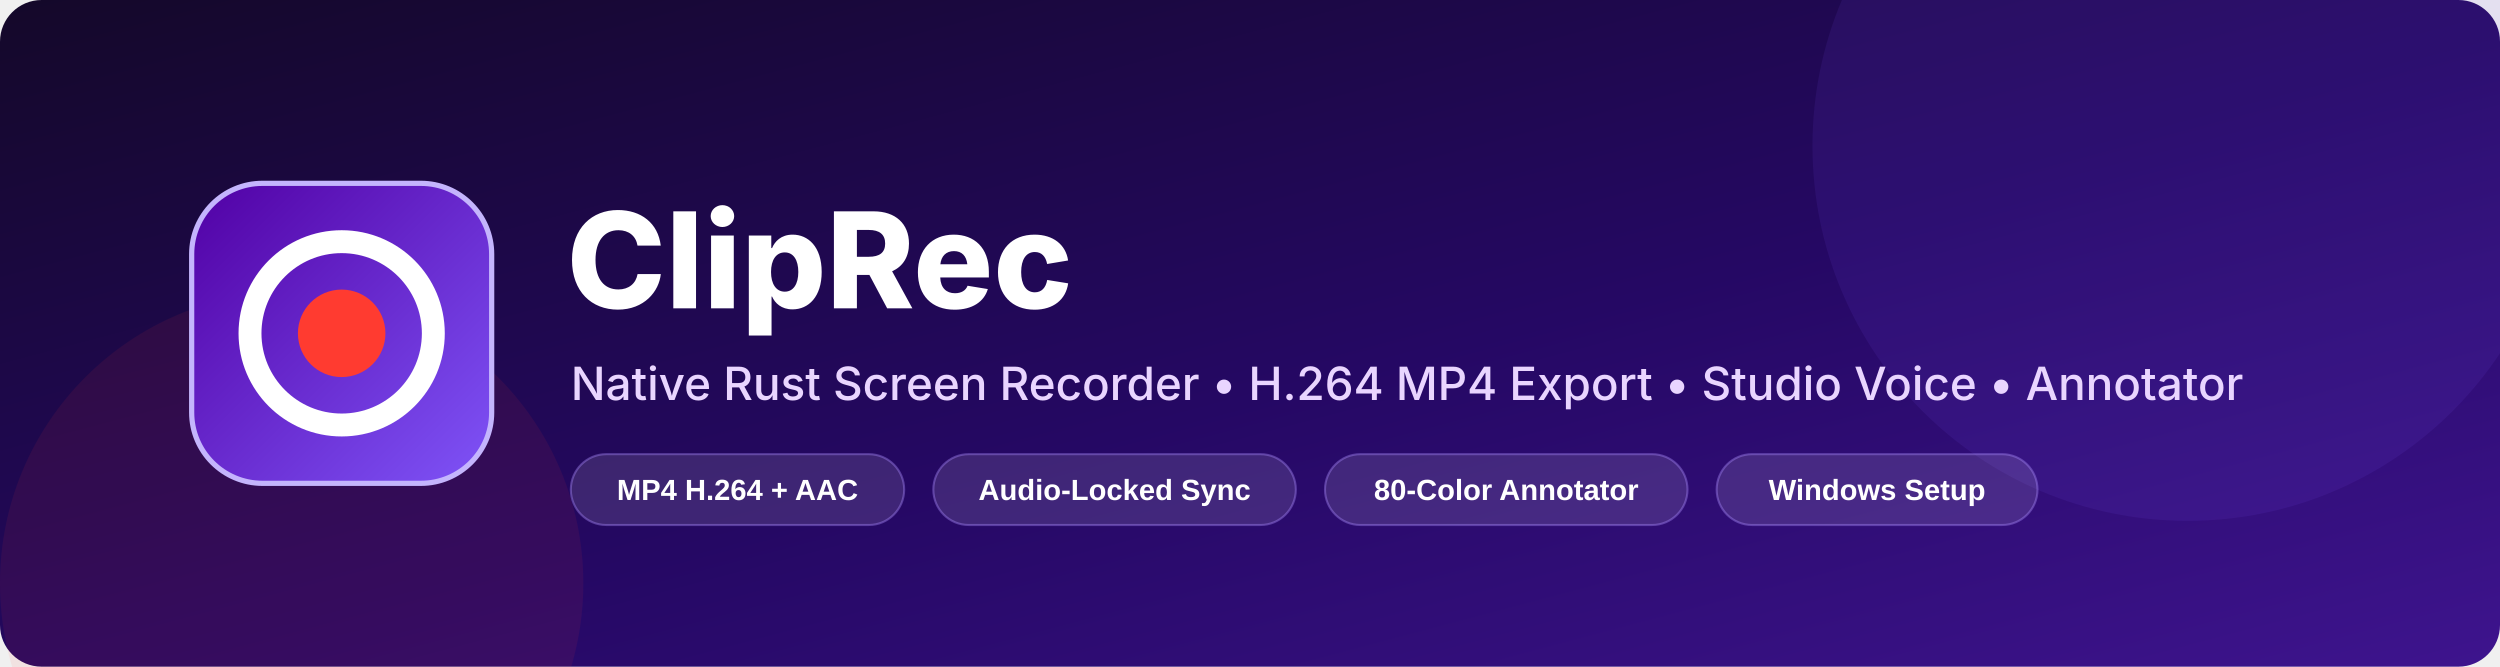
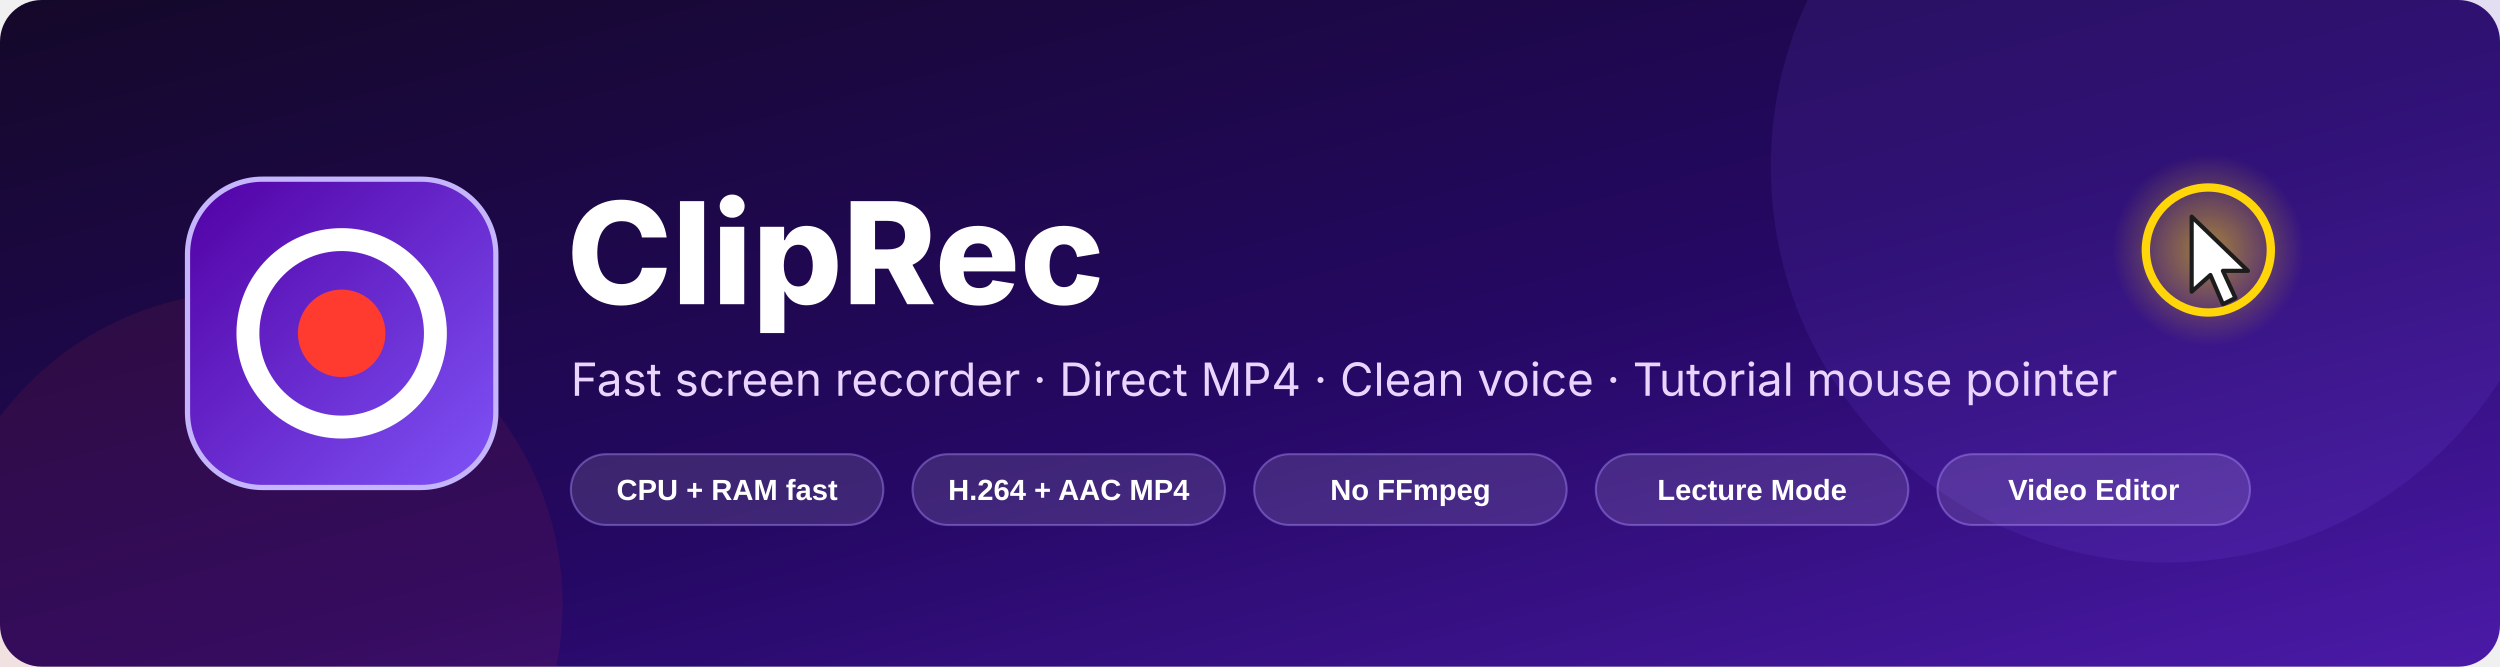
<svg xmlns="http://www.w3.org/2000/svg" viewBox="0 0 1200 320" width="1200" height="320">
  <defs>
-     <linearGradient id="studioBg" x1="0%" y1="0%" x2="100%" y2="100%">
+     <linearGradient id="bg" x1="0%" y1="0%" x2="100%" y2="100%">
      <stop offset="0%" stop-color="#140829" />
      <stop offset="55%" stop-color="#250864" />
-       <stop offset="100%" stop-color="#3E148E" />
+       <stop offset="100%" stop-color="#4B1AA8" />
    </linearGradient>
-     <linearGradient id="badgeBg" x1="0%" y1="0%" x2="100%" y2="100%">
+     <linearGradient id="badge" x1="0%" y1="0%" x2="100%" y2="100%">
      <stop offset="0%" stop-color="#5100A4" />
      <stop offset="100%" stop-color="#7F54F8" />
    </linearGradient>
+     <radialGradient id="glow" cx="50%" cy="50%" r="50%">
+       <stop offset="0%" stop-color="#FFD60A" stop-opacity="0.55" />
+       <stop offset="100%" stop-color="#FFD60A" stop-opacity="0" />
+     </radialGradient>
  </defs>
-   <rect width="1200" height="320" rx="20" fill="url(#studioBg)" />
-   <circle cx="1050" cy="70" r="180" fill="#7F54F8" opacity="0.10" />
-   <circle cx="140" cy="280" r="140" fill="#FF3B30" opacity="0.08" />
-   <rect x="92" y="88" width="144" height="144" rx="34" fill="url(#badgeBg)" stroke="#C4B5FD" stroke-width="2.5" />
-   <circle cx="164" cy="160" r="44" fill="none" stroke="#FFFFFF" stroke-width="11" />
+   <rect width="1200" height="320" rx="20" fill="url(#bg)" />
+   <circle cx="1040" cy="80" r="190" fill="#7F54F8" opacity="0.12" />
+   <circle cx="120" cy="290" r="150" fill="#FF3B30" opacity="0.08" />
+   <rect x="90" y="86" width="148" height="148" rx="36" fill="url(#badge)" stroke="#C4B5FD" stroke-width="2.5" />
+   <circle cx="164" cy="160" r="45" fill="none" stroke="#FFFFFF" stroke-width="11" />
  <circle cx="164" cy="160" r="21" fill="#FF3B30" />
-   <text x="272" y="148" font-family="Segoe UI, Inter, Arial, sans-serif" font-size="64" font-weight="800" fill="#FFFFFF">ClipRec</text>
-   <text x="274" y="192" font-family="Segoe UI, Inter, Arial, sans-serif" font-size="22" font-weight="500" fill="#E9D5FF">
-     Native Rust Screen Recorder • H.264 MP4 Export • Studio Voice • Annotator
-   </text>
-   <rect x="274" y="218" width="160" height="34" rx="17" fill="#FFFFFF" fill-opacity="0.12" stroke="#A78BFA" stroke-opacity="0.4" />
-   <text x="354" y="240" text-anchor="middle" font-family="Segoe UI, Arial, sans-serif" font-size="14" font-weight="600" fill="#FFFFFF">MP4 H.264 + AAC</text>
-   <rect x="448" y="218" width="174" height="34" rx="17" fill="#FFFFFF" fill-opacity="0.12" stroke="#A78BFA" stroke-opacity="0.4" />
-   <text x="535" y="240" text-anchor="middle" font-family="Segoe UI, Arial, sans-serif" font-size="14" font-weight="600" fill="#FFFFFF">Audio-Locked Sync</text>
-   <rect x="636" y="218" width="174" height="34" rx="17" fill="#FFFFFF" fill-opacity="0.12" stroke="#A78BFA" stroke-opacity="0.4" />
-   <text x="723" y="240" text-anchor="middle" font-family="Segoe UI, Arial, sans-serif" font-size="14" font-weight="600" fill="#FFFFFF">80-Color Annotator</text>
-   <rect x="824" y="218" width="154" height="34" rx="17" fill="#FFFFFF" fill-opacity="0.12" stroke="#A78BFA" stroke-opacity="0.4" />
-   <text x="901" y="240" text-anchor="middle" font-family="Segoe UI, Arial, sans-serif" font-size="14" font-weight="600" fill="#FFFFFF">Windows Setup</text>
+   <text x="272" y="146" font-family="Segoe UI, Inter, Arial, sans-serif" font-size="68" font-weight="800" fill="#FFFFFF">ClipRec</text>
+   <text x="274" y="190" font-family="Segoe UI, Inter, Arial, sans-serif" font-size="22" fill="#E9D5FF">Fast screen recorder · Direct MP4 · Clean voice · Tutorial mouse pointer</text>
+   <g font-family="Segoe UI, Arial, sans-serif" font-size="14" font-weight="600" fill="#FFFFFF" text-anchor="middle">
+     <rect x="274" y="218" width="150" height="34" rx="17" fill="#FFFFFF" fill-opacity="0.12" stroke="#A78BFA" stroke-opacity="0.45" />
+     <text x="349" y="240">CPU + RAM fast</text>
+     <rect x="438" y="218" width="150" height="34" rx="17" fill="#FFFFFF" fill-opacity="0.12" stroke="#A78BFA" stroke-opacity="0.45" />
+     <text x="513" y="240">H.264 + AAC MP4</text>
+     <rect x="602" y="218" width="150" height="34" rx="17" fill="#FFFFFF" fill-opacity="0.12" stroke="#A78BFA" stroke-opacity="0.45" />
+     <text x="677" y="240">No FFmpeg</text>
+     <rect x="766" y="218" width="150" height="34" rx="17" fill="#FFFFFF" fill-opacity="0.12" stroke="#A78BFA" stroke-opacity="0.45" />
+     <text x="841" y="240">Lecture Mode</text>
+     <rect x="930" y="218" width="150" height="34" rx="17" fill="#FFFFFF" fill-opacity="0.12" stroke="#A78BFA" stroke-opacity="0.45" />
+     <text x="1005" y="240">Video Editor</text>
+   </g>
+   <circle cx="1060" cy="120" r="46" fill="url(#glow)" />
+   <circle cx="1060" cy="120" r="30" fill="none" stroke="#FFD60A" stroke-width="4" />
+   <path d="M1052 104 L1052 140 L1061 132 L1067 146 L1073 143 L1067 130 L1079 130 Z" fill="#FFFFFF" stroke="#1C1C1C" stroke-width="2" stroke-linejoin="round" />
</svg>
